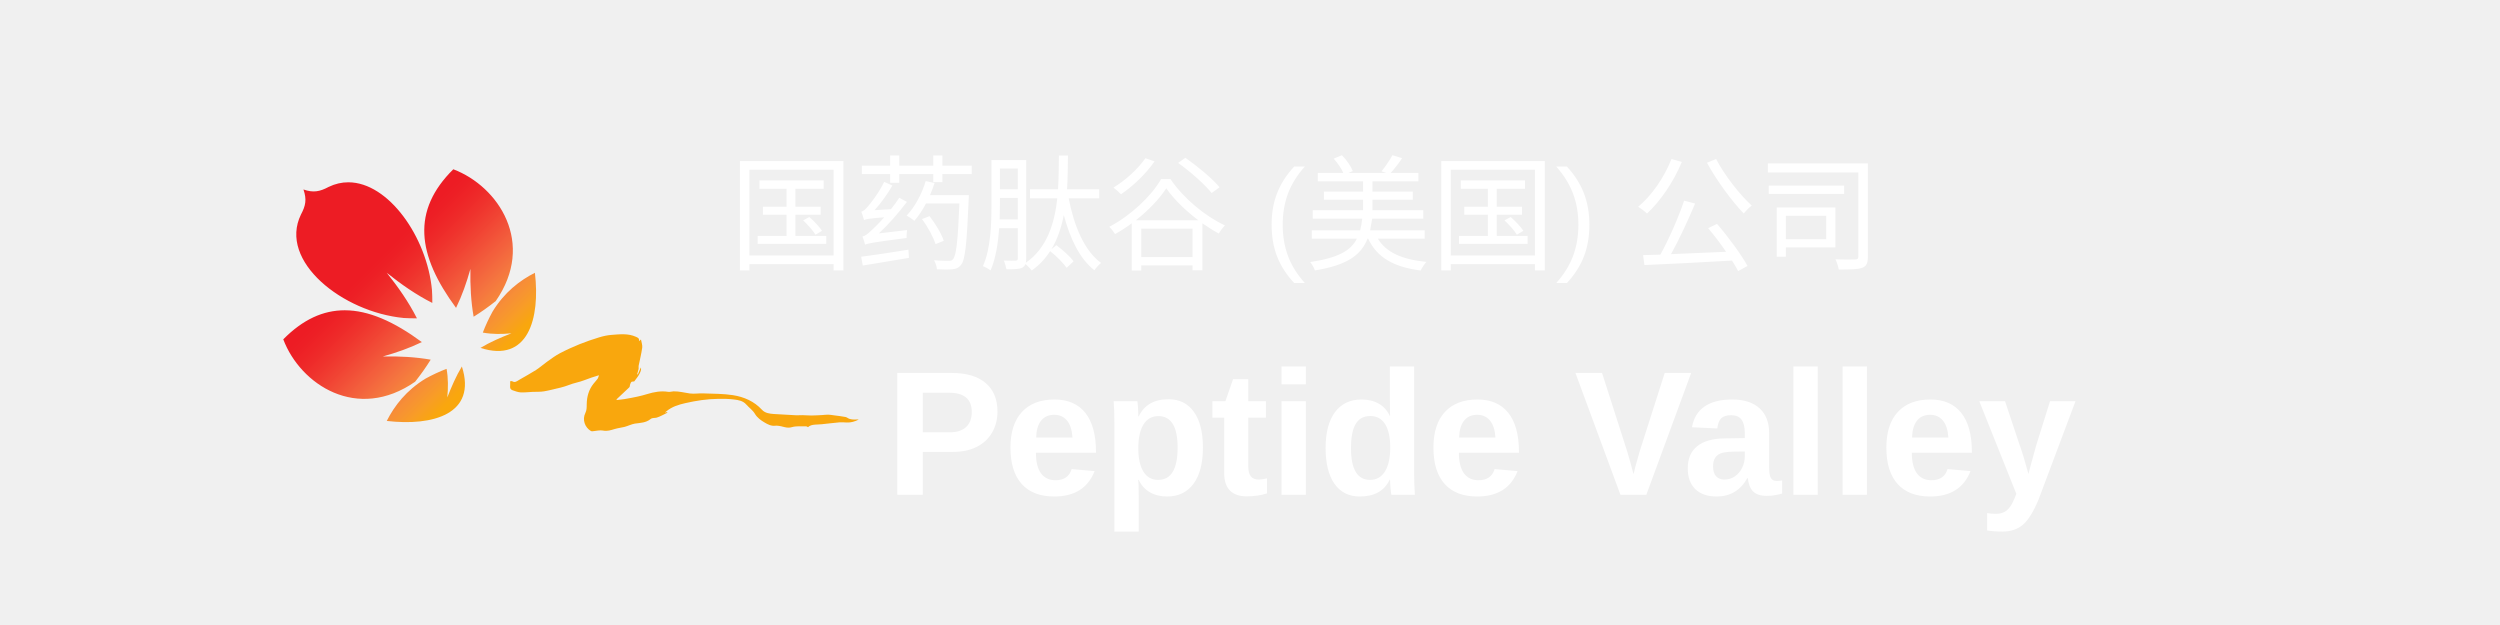
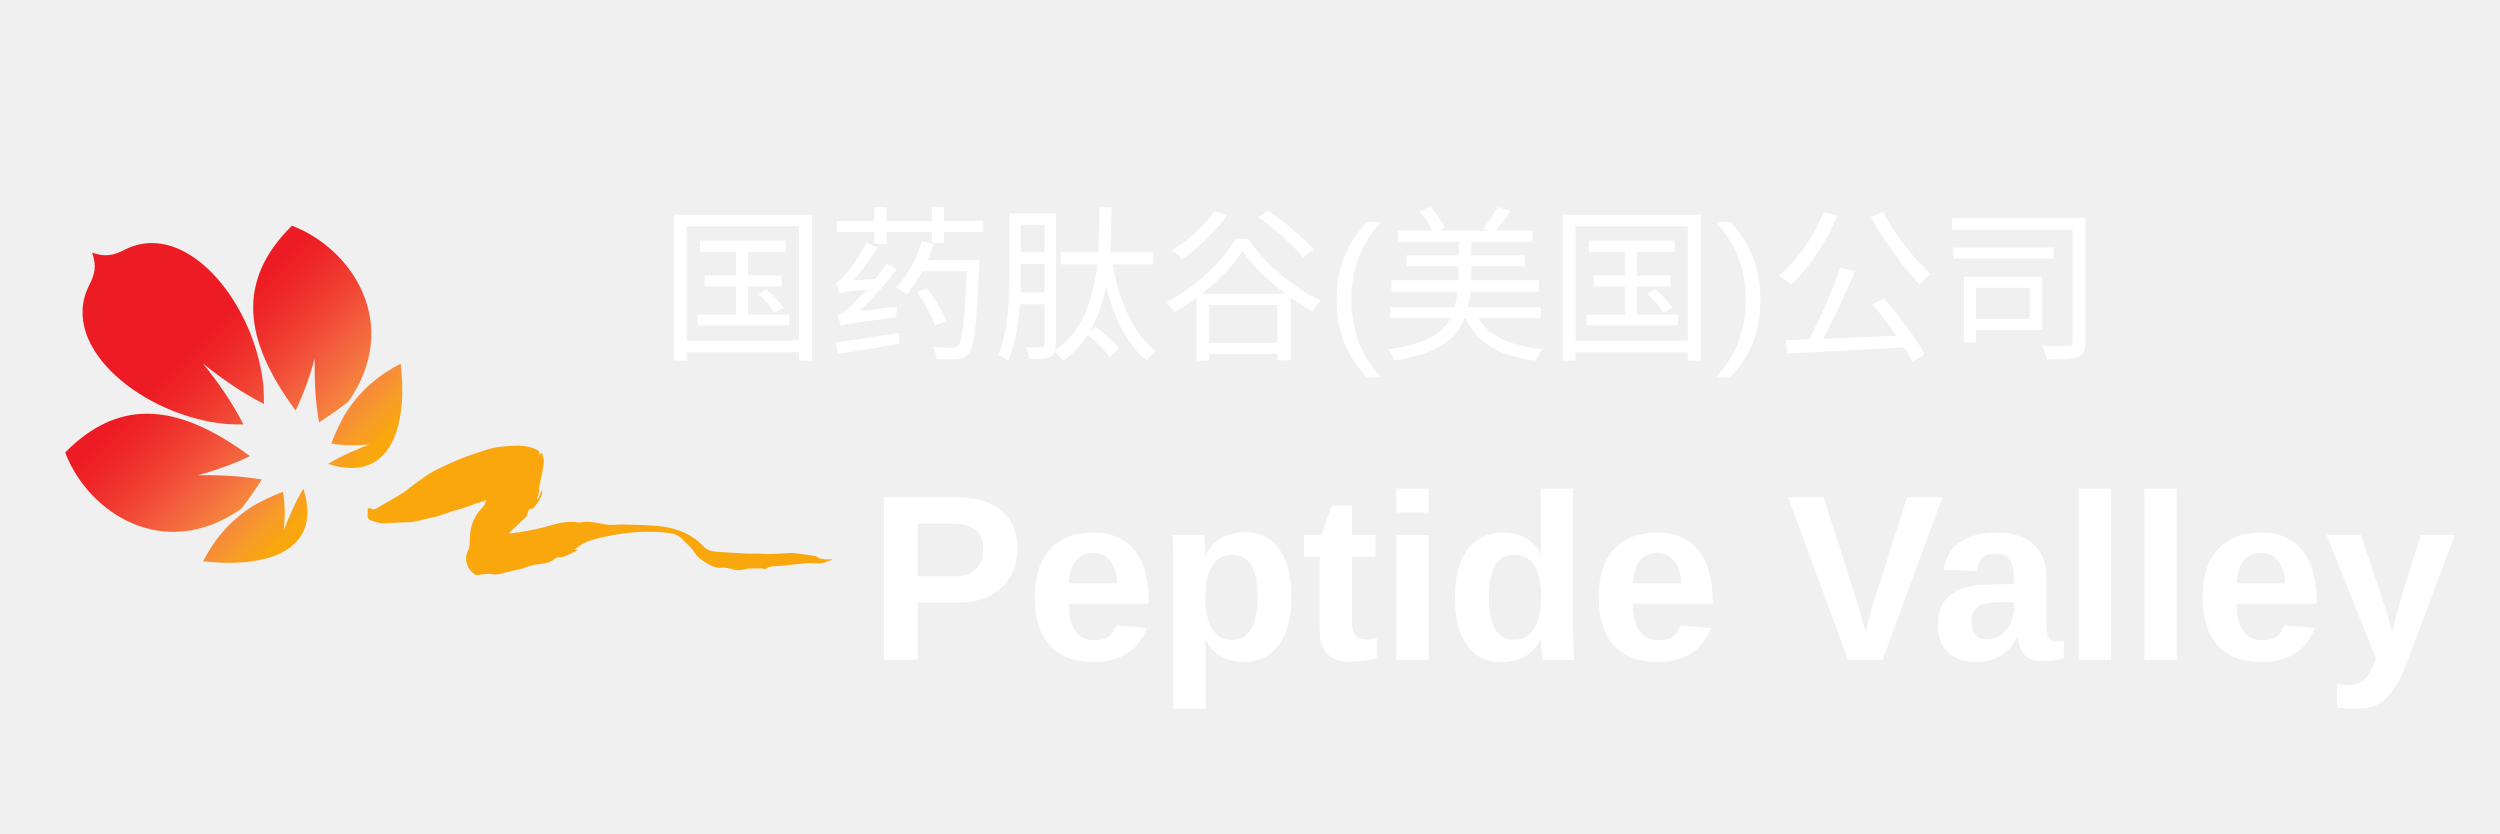
- <svg xmlns="http://www.w3.org/2000/svg" width="600" height="150" viewBox="40 475 360 120" style="background:#088424;" version="1.1">
+ <svg xmlns="http://www.w3.org/2000/svg" width="450" height="150" viewBox="25 475 360 120" style="background:#088424;" version="1.1">
  <defs>
    <clipPath id="leaf">
      <path d="M 67.562 534.113 C 68.727 531.723 69.602 529.207 70.32 526.629 C 70.258 529.836 70.426 532.918 70.938 535.812 C 72.328 534.953 73.742 533.949 75.176 532.816 C 82.895 521.723 75.758 510.805 67.035 507.5 C 59.027 515.418 60.035 523.902 67.562 534.113 M 43.09 510.891 C 41.414 511.785 40.172 512.051 38.262 511.379 C 38.926 513.309 38.695 514.477 37.773 516.211 C 33.43 525.148 45.797 534.941 57.531 536.055 C 58.371 536.105 59.211 536.129 60.051 536.121 C 58.473 532.992 56.441 530.105 54.258 527.375 C 56.988 529.559 59.875 531.59 63.004 533.164 C 63.012 532.324 62.988 531.488 62.934 530.648 C 61.98 520.559 54.609 510 46.875 510 C 45.613 510 44.344 510.281 43.09 510.891 M 74.566 534.84 C 73.852 536.137 73.227 537.477 72.699 538.859 C 74.531 539.188 76.359 539.172 78.195 538.996 C 76.137 539.805 74.113 540.668 72.246 541.797 C 81.398 544.742 83.738 536.172 82.703 527.375 C 79.82 528.828 76.809 531.133 74.566 534.84 M 34.387 540.152 C 37.688 548.871 48.605 556.012 59.703 548.293 C 60.836 546.859 61.836 545.445 62.695 544.055 C 59.801 543.547 56.719 543.379 53.512 543.438 C 56.09 542.719 58.602 541.84 60.996 540.68 C 55.637 536.73 50.754 534.574 46.18 534.574 C 42.035 534.574 38.148 536.344 34.387 540.152 M 65.879 551.312 C 66.055 549.477 66.07 547.648 65.742 545.816 C 64.359 546.344 63.016 546.969 61.723 547.684 C 58.016 549.926 55.711 552.938 54.258 555.82 C 63.055 556.855 71.625 554.52 68.68 545.363 C 67.551 547.23 66.688 549.254 65.879 551.312 " />
    </clipPath>
    <linearGradient id="linear0" gradientUnits="userSpaceOnUse" x1="0.365" y1="0" x2="1.358" y2="0" gradientTransform="matrix(-50.17812,-50.17812,50.17812,-50.17812,102.0297,575.1462)">
      <stop offset="0" style="stop-color:rgb(97.528%,65.527%,4.941%);stop-opacity:1;" />
      <stop offset="0.125" style="stop-color:rgb(97.528%,65.527%,4.941%);stop-opacity:1;" />
      <stop offset="0.188" style="stop-color:rgb(97.528%,65.527%,4.941%);stop-opacity:1;" />
      <stop offset="0.219" style="stop-color:rgb(97.528%,65.527%,4.941%);stop-opacity:1;" />
      <stop offset="0.223" style="stop-color:rgb(97.516%,65.387%,5.396%);stop-opacity:1;" />
      <stop offset="0.227" style="stop-color:rgb(97.504%,65.244%,5.843%);stop-opacity:1;" />
      <stop offset="0.23" style="stop-color:rgb(97.472%,64.873%,6.953%);stop-opacity:1;" />
      <stop offset="0.234" style="stop-color:rgb(97.438%,64.485%,8.028%);stop-opacity:1;" />
      <stop offset="0.238" style="stop-color:rgb(97.403%,64.091%,9.059%);stop-opacity:1;" />
      <stop offset="0.242" style="stop-color:rgb(97.369%,63.684%,10.056%);stop-opacity:1;" />
      <stop offset="0.246" style="stop-color:rgb(97.333%,63.269%,11.008%);stop-opacity:1;" />
      <stop offset="0.25" style="stop-color:rgb(97.298%,62.84%,11.925%);stop-opacity:1;" />
      <stop offset="0.254" style="stop-color:rgb(97.26%,62.402%,12.801%);stop-opacity:1;" />
      <stop offset="0.258" style="stop-color:rgb(97.223%,61.955%,13.644%);stop-opacity:1;" />
      <stop offset="0.262" style="stop-color:rgb(97.183%,61.499%,14.445%);stop-opacity:1;" />
      <stop offset="0.266" style="stop-color:rgb(97.145%,61.031%,15.215%);stop-opacity:1;" />
      <stop offset="0.27" style="stop-color:rgb(97.105%,60.556%,15.945%);stop-opacity:1;" />
      <stop offset="0.273" style="stop-color:rgb(97.064%,60.071%,16.643%);stop-opacity:1;" />
      <stop offset="0.277" style="stop-color:rgb(97.023%,59.578%,17.305%);stop-opacity:1;" />
      <stop offset="0.281" style="stop-color:rgb(96.982%,59.074%,17.934%);stop-opacity:1;" />
      <stop offset="0.285" style="stop-color:rgb(96.939%,58.563%,18.527%);stop-opacity:1;" />
      <stop offset="0.289" style="stop-color:rgb(96.896%,58.044%,19.092%);stop-opacity:1;" />
      <stop offset="0.293" style="stop-color:rgb(96.854%,57.518%,19.621%);stop-opacity:1;" />
      <stop offset="0.297" style="stop-color:rgb(96.809%,56.982%,20.122%);stop-opacity:1;" />
      <stop offset="0.301" style="stop-color:rgb(96.765%,56.442%,20.59%);stop-opacity:1;" />
      <stop offset="0.305" style="stop-color:rgb(96.721%,55.891%,21.028%);stop-opacity:1;" />
      <stop offset="0.309" style="stop-color:rgb(96.675%,55.339%,21.437%);stop-opacity:1;" />
      <stop offset="0.312" style="stop-color:rgb(96.629%,54.773%,21.819%);stop-opacity:1;" />
      <stop offset="0.316" style="stop-color:rgb(96.582%,54.205%,22.171%);stop-opacity:1;" />
      <stop offset="0.32" style="stop-color:rgb(96.536%,53.63%,22.498%);stop-opacity:1;" />
      <stop offset="0.324" style="stop-color:rgb(96.489%,53.05%,22.797%);stop-opacity:1;" />
      <stop offset="0.328" style="stop-color:rgb(96.44%,52.463%,23.071%);stop-opacity:1;" />
      <stop offset="0.332" style="stop-color:rgb(96.393%,51.872%,23.318%);stop-opacity:1;" />
      <stop offset="0.336" style="stop-color:rgb(96.344%,51.273%,23.544%);stop-opacity:1;" />
      <stop offset="0.34" style="stop-color:rgb(96.295%,50.674%,23.743%);stop-opacity:1;" />
      <stop offset="0.344" style="stop-color:rgb(96.246%,50.066%,23.921%);stop-opacity:1;" />
      <stop offset="0.348" style="stop-color:rgb(96.196%,49.457%,24.075%);stop-opacity:1;" />
      <stop offset="0.352" style="stop-color:rgb(96.146%,48.84%,24.21%);stop-opacity:1;" />
      <stop offset="0.355" style="stop-color:rgb(96.097%,48.225%,24.323%);stop-opacity:1;" />
      <stop offset="0.359" style="stop-color:rgb(96.045%,47.601%,24.414%);stop-opacity:1;" />
      <stop offset="0.363" style="stop-color:rgb(95.995%,46.979%,24.487%);stop-opacity:1;" />
      <stop offset="0.367" style="stop-color:rgb(95.944%,46.349%,24.541%);stop-opacity:1;" />
      <stop offset="0.371" style="stop-color:rgb(95.892%,45.721%,24.577%);stop-opacity:1;" />
      <stop offset="0.375" style="stop-color:rgb(95.84%,45.087%,24.596%);stop-opacity:1;" />
      <stop offset="0.379" style="stop-color:rgb(95.79%,44.453%,24.597%);stop-opacity:1;" />
      <stop offset="0.383" style="stop-color:rgb(95.738%,43.814%,24.582%);stop-opacity:1;" />
      <stop offset="0.387" style="stop-color:rgb(95.686%,43.178%,24.554%);stop-opacity:1;" />
      <stop offset="0.391" style="stop-color:rgb(95.633%,42.537%,24.509%);stop-opacity:1;" />
      <stop offset="0.395" style="stop-color:rgb(95.581%,41.898%,24.449%);stop-opacity:1;" />
      <stop offset="0.398" style="stop-color:rgb(95.529%,41.252%,24.377%);stop-opacity:1;" />
      <stop offset="0.402" style="stop-color:rgb(95.476%,40.614%,24.294%);stop-opacity:1;" />
      <stop offset="0.406" style="stop-color:rgb(95.424%,39.969%,24.196%);stop-opacity:1;" />
      <stop offset="0.41" style="stop-color:rgb(95.37%,39.33%,24.088%);stop-opacity:1;" />
      <stop offset="0.414" style="stop-color:rgb(95.319%,38.683%,23.967%);stop-opacity:1;" />
      <stop offset="0.418" style="stop-color:rgb(95.265%,38.043%,23.837%);stop-opacity:1;" />
      <stop offset="0.422" style="stop-color:rgb(95.213%,37.401%,23.698%);stop-opacity:1;" />
      <stop offset="0.426" style="stop-color:rgb(95.16%,36.763%,23.55%);stop-opacity:1;" />
      <stop offset="0.43" style="stop-color:rgb(95.108%,36.121%,23.392%);stop-opacity:1;" />
      <stop offset="0.434" style="stop-color:rgb(95.055%,35.487%,23.227%);stop-opacity:1;" />
      <stop offset="0.438" style="stop-color:rgb(95.003%,34.848%,23.055%);stop-opacity:1;" />
      <stop offset="0.441" style="stop-color:rgb(94.949%,34.219%,22.876%);stop-opacity:1;" />
      <stop offset="0.445" style="stop-color:rgb(94.897%,33.583%,22.688%);stop-opacity:1;" />
      <stop offset="0.449" style="stop-color:rgb(94.846%,32.957%,22.499%);stop-opacity:1;" />
      <stop offset="0.453" style="stop-color:rgb(94.792%,32.327%,22.301%);stop-opacity:1;" />
      <stop offset="0.457" style="stop-color:rgb(94.742%,31.708%,22.099%);stop-opacity:1;" />
      <stop offset="0.461" style="stop-color:rgb(94.688%,31.085%,21.893%);stop-opacity:1;" />
      <stop offset="0.465" style="stop-color:rgb(94.638%,30.473%,21.686%);stop-opacity:1;" />
      <stop offset="0.469" style="stop-color:rgb(94.586%,29.855%,21.471%);stop-opacity:1;" />
      <stop offset="0.473" style="stop-color:rgb(94.536%,29.251%,21.257%);stop-opacity:1;" />
      <stop offset="0.477" style="stop-color:rgb(94.484%,28.642%,21.039%);stop-opacity:1;" />
      <stop offset="0.48" style="stop-color:rgb(94.434%,28.047%,20.821%);stop-opacity:1;" />
      <stop offset="0.484" style="stop-color:rgb(94.383%,27.449%,20.596%);stop-opacity:1;" />
      <stop offset="0.488" style="stop-color:rgb(94.333%,26.862%,20.377%);stop-opacity:1;" />
      <stop offset="0.492" style="stop-color:rgb(94.284%,26.273%,20.152%);stop-opacity:1;" />
      <stop offset="0.496" style="stop-color:rgb(94.235%,25.697%,19.931%);stop-opacity:1;" />
      <stop offset="0.5" style="stop-color:rgb(94.185%,25.119%,19.707%);stop-opacity:1;" />
      <stop offset="0.504" style="stop-color:rgb(94.138%,24.556%,19.485%);stop-opacity:1;" />
      <stop offset="0.508" style="stop-color:rgb(94.089%,23.988%,19.261%);stop-opacity:1;" />
      <stop offset="0.512" style="stop-color:rgb(94.041%,23.438%,19.043%);stop-opacity:1;" />
      <stop offset="0.516" style="stop-color:rgb(93.994%,22.885%,18.822%);stop-opacity:1;" />
      <stop offset="0.52" style="stop-color:rgb(93.947%,22.348%,18.607%);stop-opacity:1;" />
      <stop offset="0.523" style="stop-color:rgb(93.901%,21.808%,18.39%);stop-opacity:1;" />
      <stop offset="0.527" style="stop-color:rgb(93.855%,21.286%,18.179%);stop-opacity:1;" />
      <stop offset="0.531" style="stop-color:rgb(93.81%,20.763%,17.967%);stop-opacity:1;" />
      <stop offset="0.535" style="stop-color:rgb(93.767%,20.256%,17.761%);stop-opacity:1;" />
      <stop offset="0.539" style="stop-color:rgb(93.723%,19.746%,17.555%);stop-opacity:1;" />
      <stop offset="0.543" style="stop-color:rgb(93.678%,19.257%,17.357%);stop-opacity:1;" />
      <stop offset="0.547" style="stop-color:rgb(93.636%,18.767%,17.159%);stop-opacity:1;" />
      <stop offset="0.551" style="stop-color:rgb(93.594%,18.294%,16.968%);stop-opacity:1;" />
      <stop offset="0.555" style="stop-color:rgb(93.553%,17.821%,16.777%);stop-opacity:1;" />
      <stop offset="0.559" style="stop-color:rgb(93.513%,17.369%,16.594%);stop-opacity:1;" />
      <stop offset="0.562" style="stop-color:rgb(93.472%,16.914%,16.412%);stop-opacity:1;" />
      <stop offset="0.566" style="stop-color:rgb(93.434%,16.484%,16.24%);stop-opacity:1;" />
      <stop offset="0.57" style="stop-color:rgb(93.396%,16.049%,16.068%);stop-opacity:1;" />
      <stop offset="0.574" style="stop-color:rgb(93.359%,15.64%,15.904%);stop-opacity:1;" />
      <stop offset="0.578" style="stop-color:rgb(93.323%,15.23%,15.742%);stop-opacity:1;" />
      <stop offset="0.582" style="stop-color:rgb(93.289%,14.845%,15.59%);stop-opacity:1;" />
      <stop offset="0.586" style="stop-color:rgb(93.254%,14.458%,15.439%);stop-opacity:1;" />
      <stop offset="0.59" style="stop-color:rgb(93.222%,14.098%,15.298%);stop-opacity:1;" />
      <stop offset="0.594" style="stop-color:rgb(93.19%,13.737%,15.158%);stop-opacity:1;" />
      <stop offset="0.598" style="stop-color:rgb(93.159%,13.405%,15.03%);stop-opacity:1;" />
      <stop offset="0.602" style="stop-color:rgb(93.129%,13.074%,14.903%);stop-opacity:1;" />
      <stop offset="0.605" style="stop-color:rgb(93.103%,12.773%,14.789%);stop-opacity:1;" />
      <stop offset="0.609" style="stop-color:rgb(93.076%,12.471%,14.674%);stop-opacity:1;" />
      <stop offset="0.613" style="stop-color:rgb(93.051%,12.207%,14.575%);stop-opacity:1;" />
      <stop offset="0.617" style="stop-color:rgb(93.027%,11.942%,14.474%);stop-opacity:1;" />
      <stop offset="0.621" style="stop-color:rgb(93.007%,11.717%,14.392%);stop-opacity:1;" />
      <stop offset="0.625" style="stop-color:rgb(92.986%,11.493%,14.308%);stop-opacity:1;" />
      <stop offset="0.629" style="stop-color:rgb(92.97%,11.322%,14.246%);stop-opacity:1;" />
      <stop offset="0.633" style="stop-color:rgb(92.955%,11.15%,14.182%);stop-opacity:1;" />
      <stop offset="0.641" style="stop-color:rgb(92.947%,11.066%,14.151%);stop-opacity:1;" />
      <stop offset="0.656" style="stop-color:rgb(92.94%,10.979%,14.119%);stop-opacity:1;" />
      <stop offset="0.688" style="stop-color:rgb(92.94%,10.979%,14.119%);stop-opacity:1;" />
      <stop offset="0.75" style="stop-color:rgb(92.94%,10.979%,14.119%);stop-opacity:1;" />
      <stop offset="1" style="stop-color:rgb(92.94%,10.979%,14.119%);stop-opacity:1;" />
    </linearGradient>
  </defs>
  <g tranform="translate(0, -550)">
    <path style=" stroke:none;fill-rule:nonzero;fill:rgb(97.528%,65.527%,4.941%);fill-opacity:1;" d="M 107.77 554.215 C 107.875 554.18 107.977 554.148 108.082 554.113 C 108.102 554.156 108.117 554.199 108.137 554.242 C 107.457 554.566 106.797 554.965 106.086 555.184 C 105.715 555.297 105.266 555.164 104.906 555.461 C 104.031 556.18 102.949 556.184 101.902 556.332 C 101.578 556.379 101.262 556.508 100.949 556.609 C 100.602 556.723 100.266 556.879 99.914 556.965 C 99.285 557.117 98.629 557.191 98.012 557.375 C 97.277 557.594 96.598 557.832 95.777 557.668 C 95.156 557.543 94.465 557.746 93.805 557.797 C 93.695 557.805 93.559 557.812 93.469 557.762 C 92.277 557.074 91.762 555.543 92.387 554.301 C 92.676 553.727 92.641 553.168 92.652 552.578 C 92.676 551.137 93.051 549.801 93.969 548.656 C 94.223 548.34 94.508 548.043 94.75 547.715 C 94.855 547.566 94.887 547.367 95.004 547.047 C 94.445 547.219 94.031 547.34 93.621 547.477 C 92.652 547.805 91.707 548.227 90.715 548.453 C 89.66 548.691 88.699 549.18 87.652 549.414 C 86.582 549.648 85.531 549.957 84.453 550.137 C 83.727 550.258 82.973 550.211 82.23 550.242 C 81.473 550.277 80.711 550.379 79.957 550.336 C 79.441 550.309 78.93 550.109 78.43 549.938 C 78.117 549.828 77.895 549.609 77.941 549.203 C 77.977 548.887 77.949 548.562 77.949 548.199 C 78.102 548.199 78.262 548.148 78.355 548.207 C 78.891 548.527 79.266 548.176 79.68 547.934 C 80.758 547.301 81.863 546.711 82.914 546.039 C 83.637 545.578 84.277 544.988 84.977 544.492 C 85.793 543.914 86.594 543.305 87.473 542.84 C 88.711 542.184 90 541.605 91.297 541.078 C 92.531 540.578 93.797 540.152 95.07 539.762 C 95.832 539.531 96.633 539.355 97.43 539.297 C 98.996 539.184 100.59 538.977 102.094 539.664 C 102.402 539.805 102.82 539.922 102.672 540.52 C 102.82 540.391 102.891 540.332 103.066 540.18 C 103.164 540.746 103.375 541.27 103.305 541.758 C 103.141 542.934 102.844 544.09 102.613 545.258 C 102.578 545.434 102.648 545.633 102.613 545.809 C 102.539 546.16 102.43 546.5 102.332 546.848 C 102.375 546.867 102.418 546.887 102.461 546.902 C 102.652 546.465 102.84 546.023 103.043 545.551 C 103.242 546.066 102.785 546.984 101.773 548.23 C 101.531 548.273 101.316 548.246 101.223 548.34 C 101.086 548.477 101.031 548.695 100.961 548.891 C 100.906 549.039 100.934 549.258 100.836 549.355 C 100.055 550.113 99.25 550.848 98.457 551.594 C 98.434 551.613 98.426 551.648 98.344 551.809 C 98.922 551.742 99.43 551.707 99.926 551.621 C 100.742 551.484 101.555 551.332 102.363 551.156 C 103 551.02 103.629 550.855 104.25 550.664 C 105.582 550.258 106.914 550.008 108.316 550.234 C 108.637 550.285 108.988 550.145 109.324 550.137 C 110.387 550.117 111.41 550.402 112.453 550.547 C 113.281 550.656 114.145 550.496 114.988 550.531 C 116.906 550.609 118.844 550.574 120.727 550.871 C 122.832 551.203 124.781 552.035 126.293 553.672 C 126.902 554.332 127.781 554.438 128.641 554.492 C 130.039 554.574 131.434 554.66 132.832 554.73 C 133.25 554.754 133.672 554.699 134.094 554.711 C 134.656 554.719 135.219 554.781 135.781 554.777 C 136.465 554.773 137.152 554.727 137.836 554.691 C 138.234 554.668 138.633 554.609 139.031 554.617 C 139.402 554.625 139.777 554.695 140.148 554.746 C 140.879 554.844 141.613 554.922 142.336 555.062 C 142.609 555.113 142.844 555.348 143.121 555.43 C 143.418 555.52 143.738 555.547 144.051 555.555 C 144.328 555.562 144.605 555.504 144.895 555.547 C 144.156 555.926 143.391 556.164 142.551 556.121 C 142.082 556.098 141.609 556.055 141.148 556.094 C 140.023 556.191 138.902 556.34 137.777 556.453 C 137.34 556.5 136.895 556.492 136.457 556.531 C 135.977 556.578 135.5 556.66 135.137 557.016 C 135.035 556.969 134.902 556.855 134.773 556.859 C 133.863 556.883 132.898 556.758 132.055 557.012 C 131.055 557.316 130.254 556.809 129.359 556.746 C 129.191 556.734 129.02 556.715 128.855 556.738 C 128.07 556.844 127.363 556.457 126.781 556.109 C 126.09 555.699 125.387 555.211 124.926 554.43 C 124.531 553.758 123.824 553.281 123.297 552.68 C 122.648 551.938 121.754 551.801 120.879 551.695 C 119.906 551.574 118.91 551.566 117.926 551.578 C 115.77 551.602 113.645 551.926 111.547 552.41 C 110.273 552.703 109.027 553.082 107.988 553.938 C 107.898 554.012 107.812 554.086 107.723 554.16 C 107.738 554.18 107.754 554.195 107.77 554.215 " />
    <g clip-path="url(#leaf)" clip-rule="nonzero">
      <path style=" stroke:none;fill-rule:nonzero;fill:url(#linear0);" d="M 58.586 582.008 L 108.414 532.18 L 58.586 482.348 L 8.754 532.18 Z M 58.586 582.008 " />
    </g>
  </g>
  <g>
-     <text font-family="Arial, Helvetica, sans-serif" font-size="24" x="120" y="525" fill="#FFFFFF">国药肽谷 (美国) 公司</text>
+     <text font-family="Arial, Helvetica, sans-serif" font-size="24" x="120" y="525" fill="#FFFFFF">国药肽谷(美国)公司</text>
    <text font-family="Arial, Helvetica, sans-serif" font-size="34" font-weight="bold" x="150" y="570" fill="#FFFFFF">Peptide Valley</text>
  </g>
</svg>
